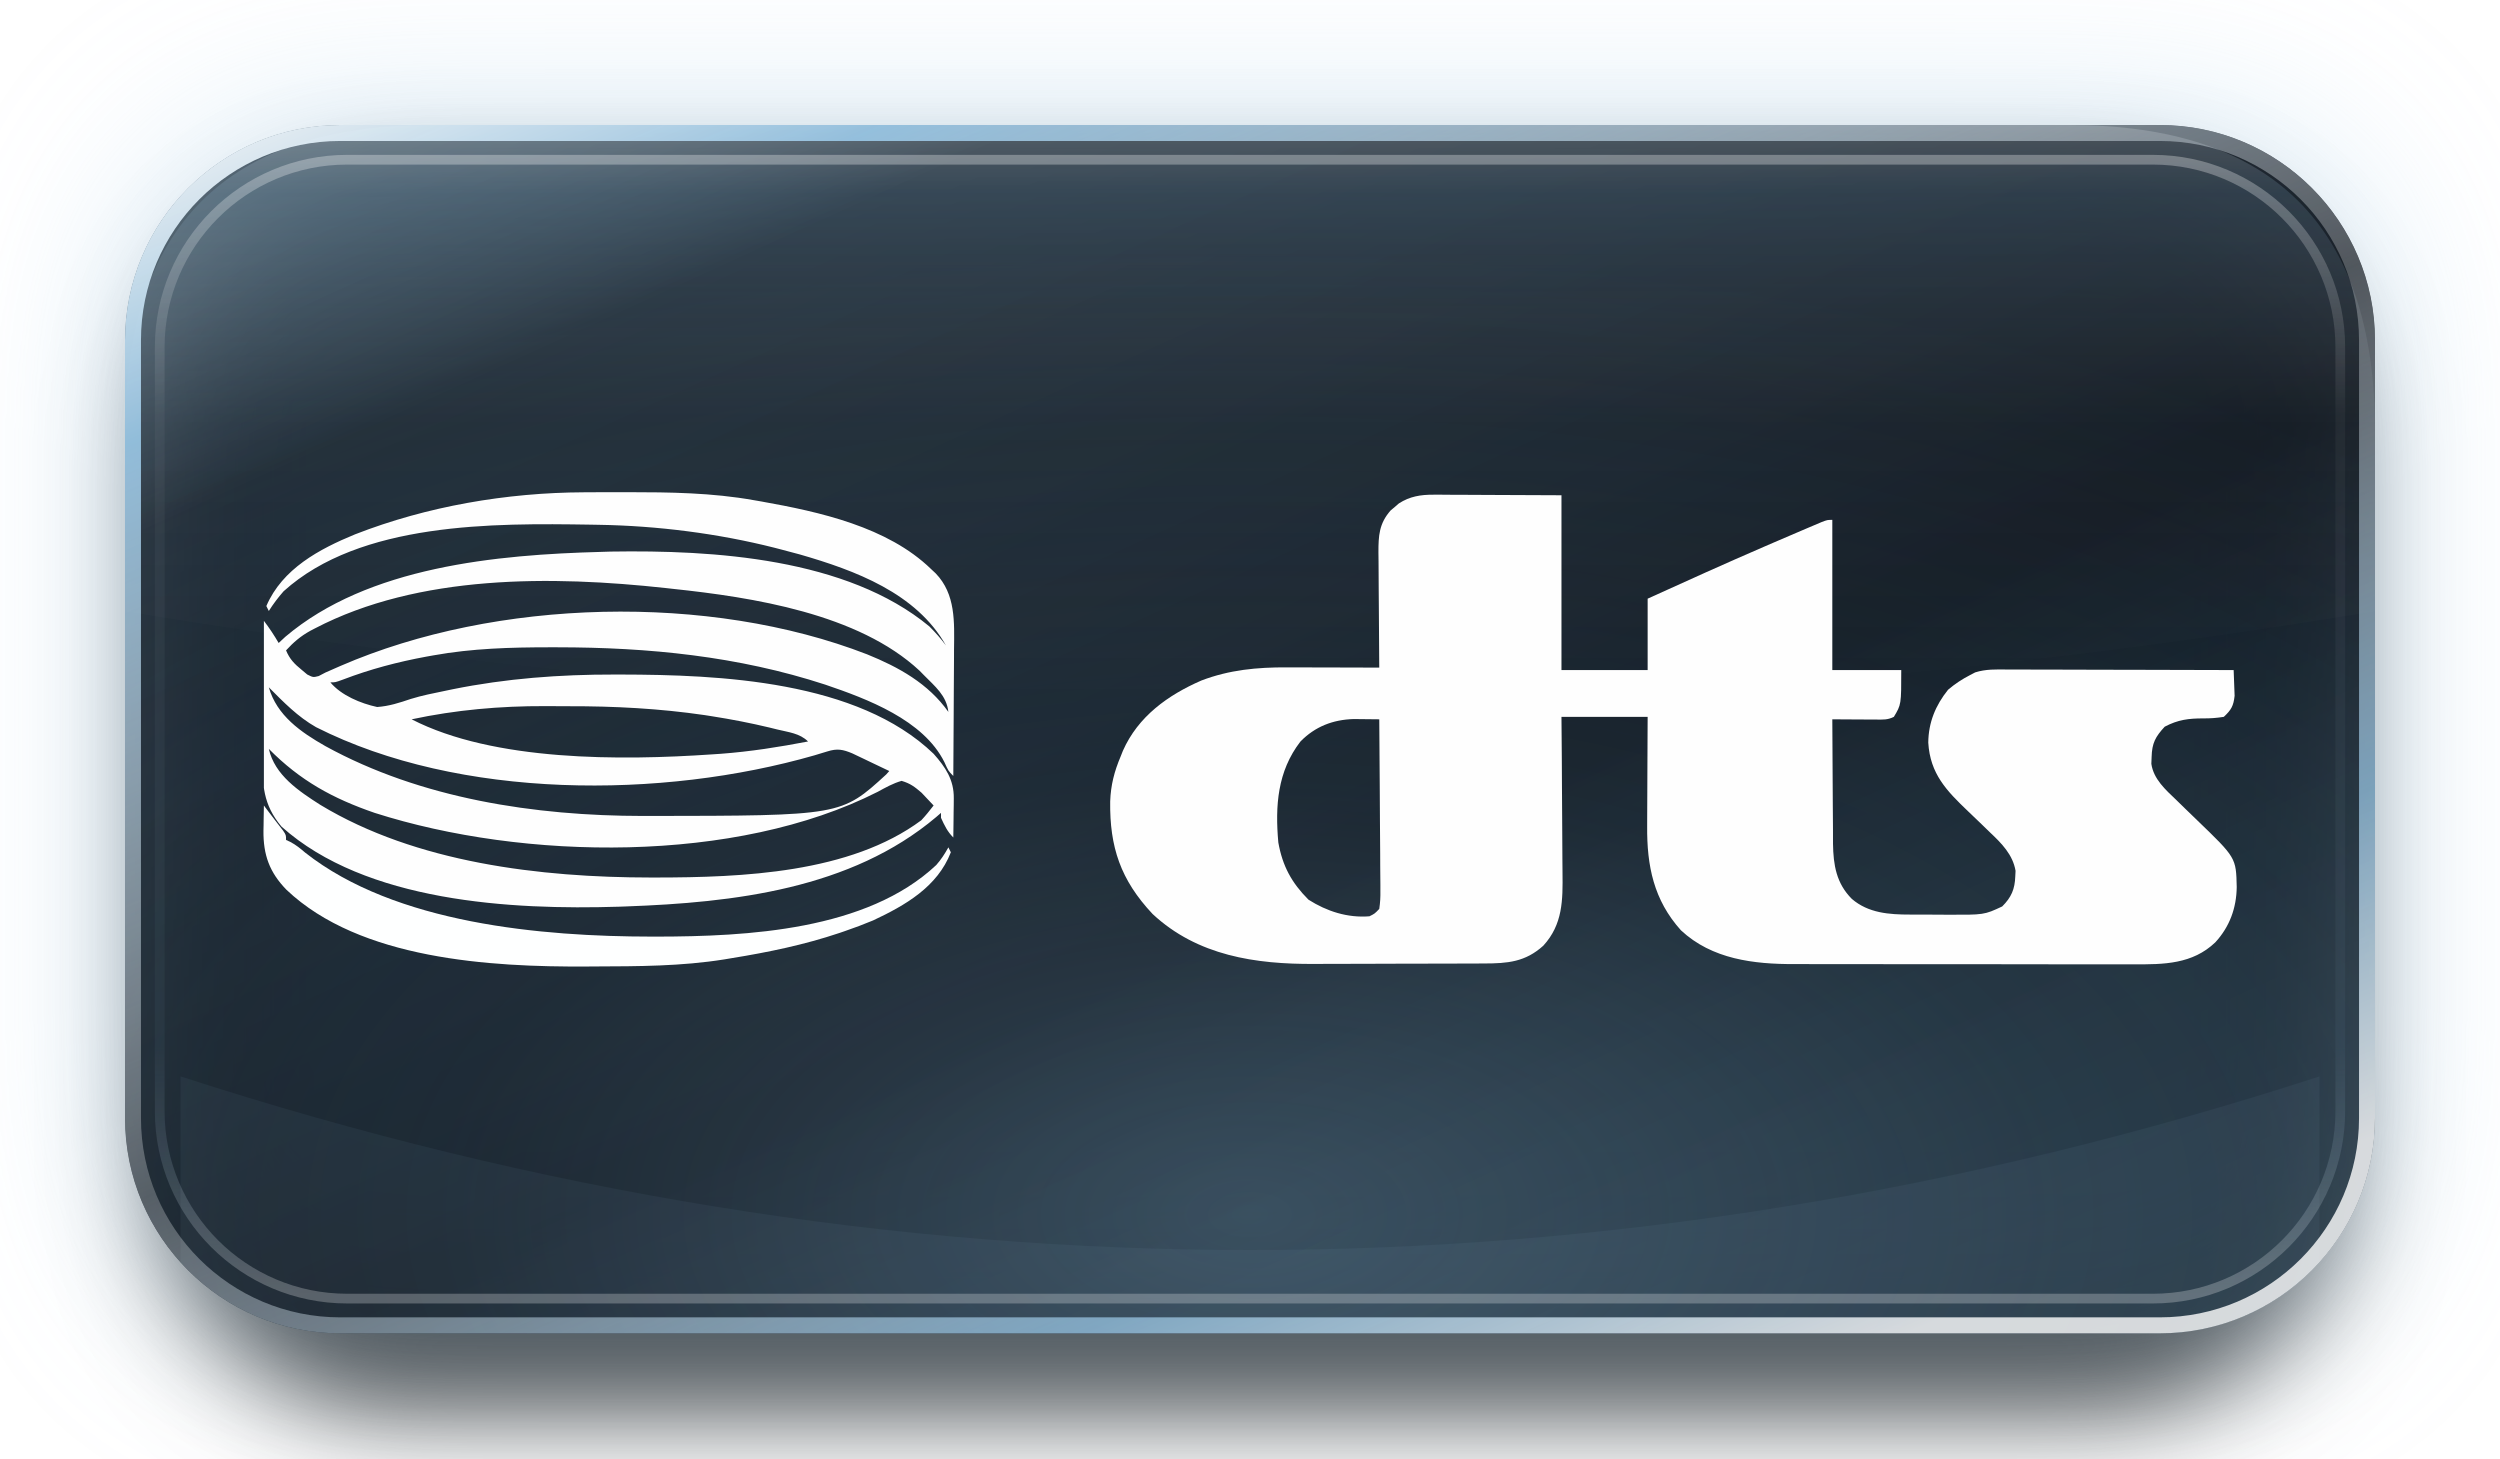
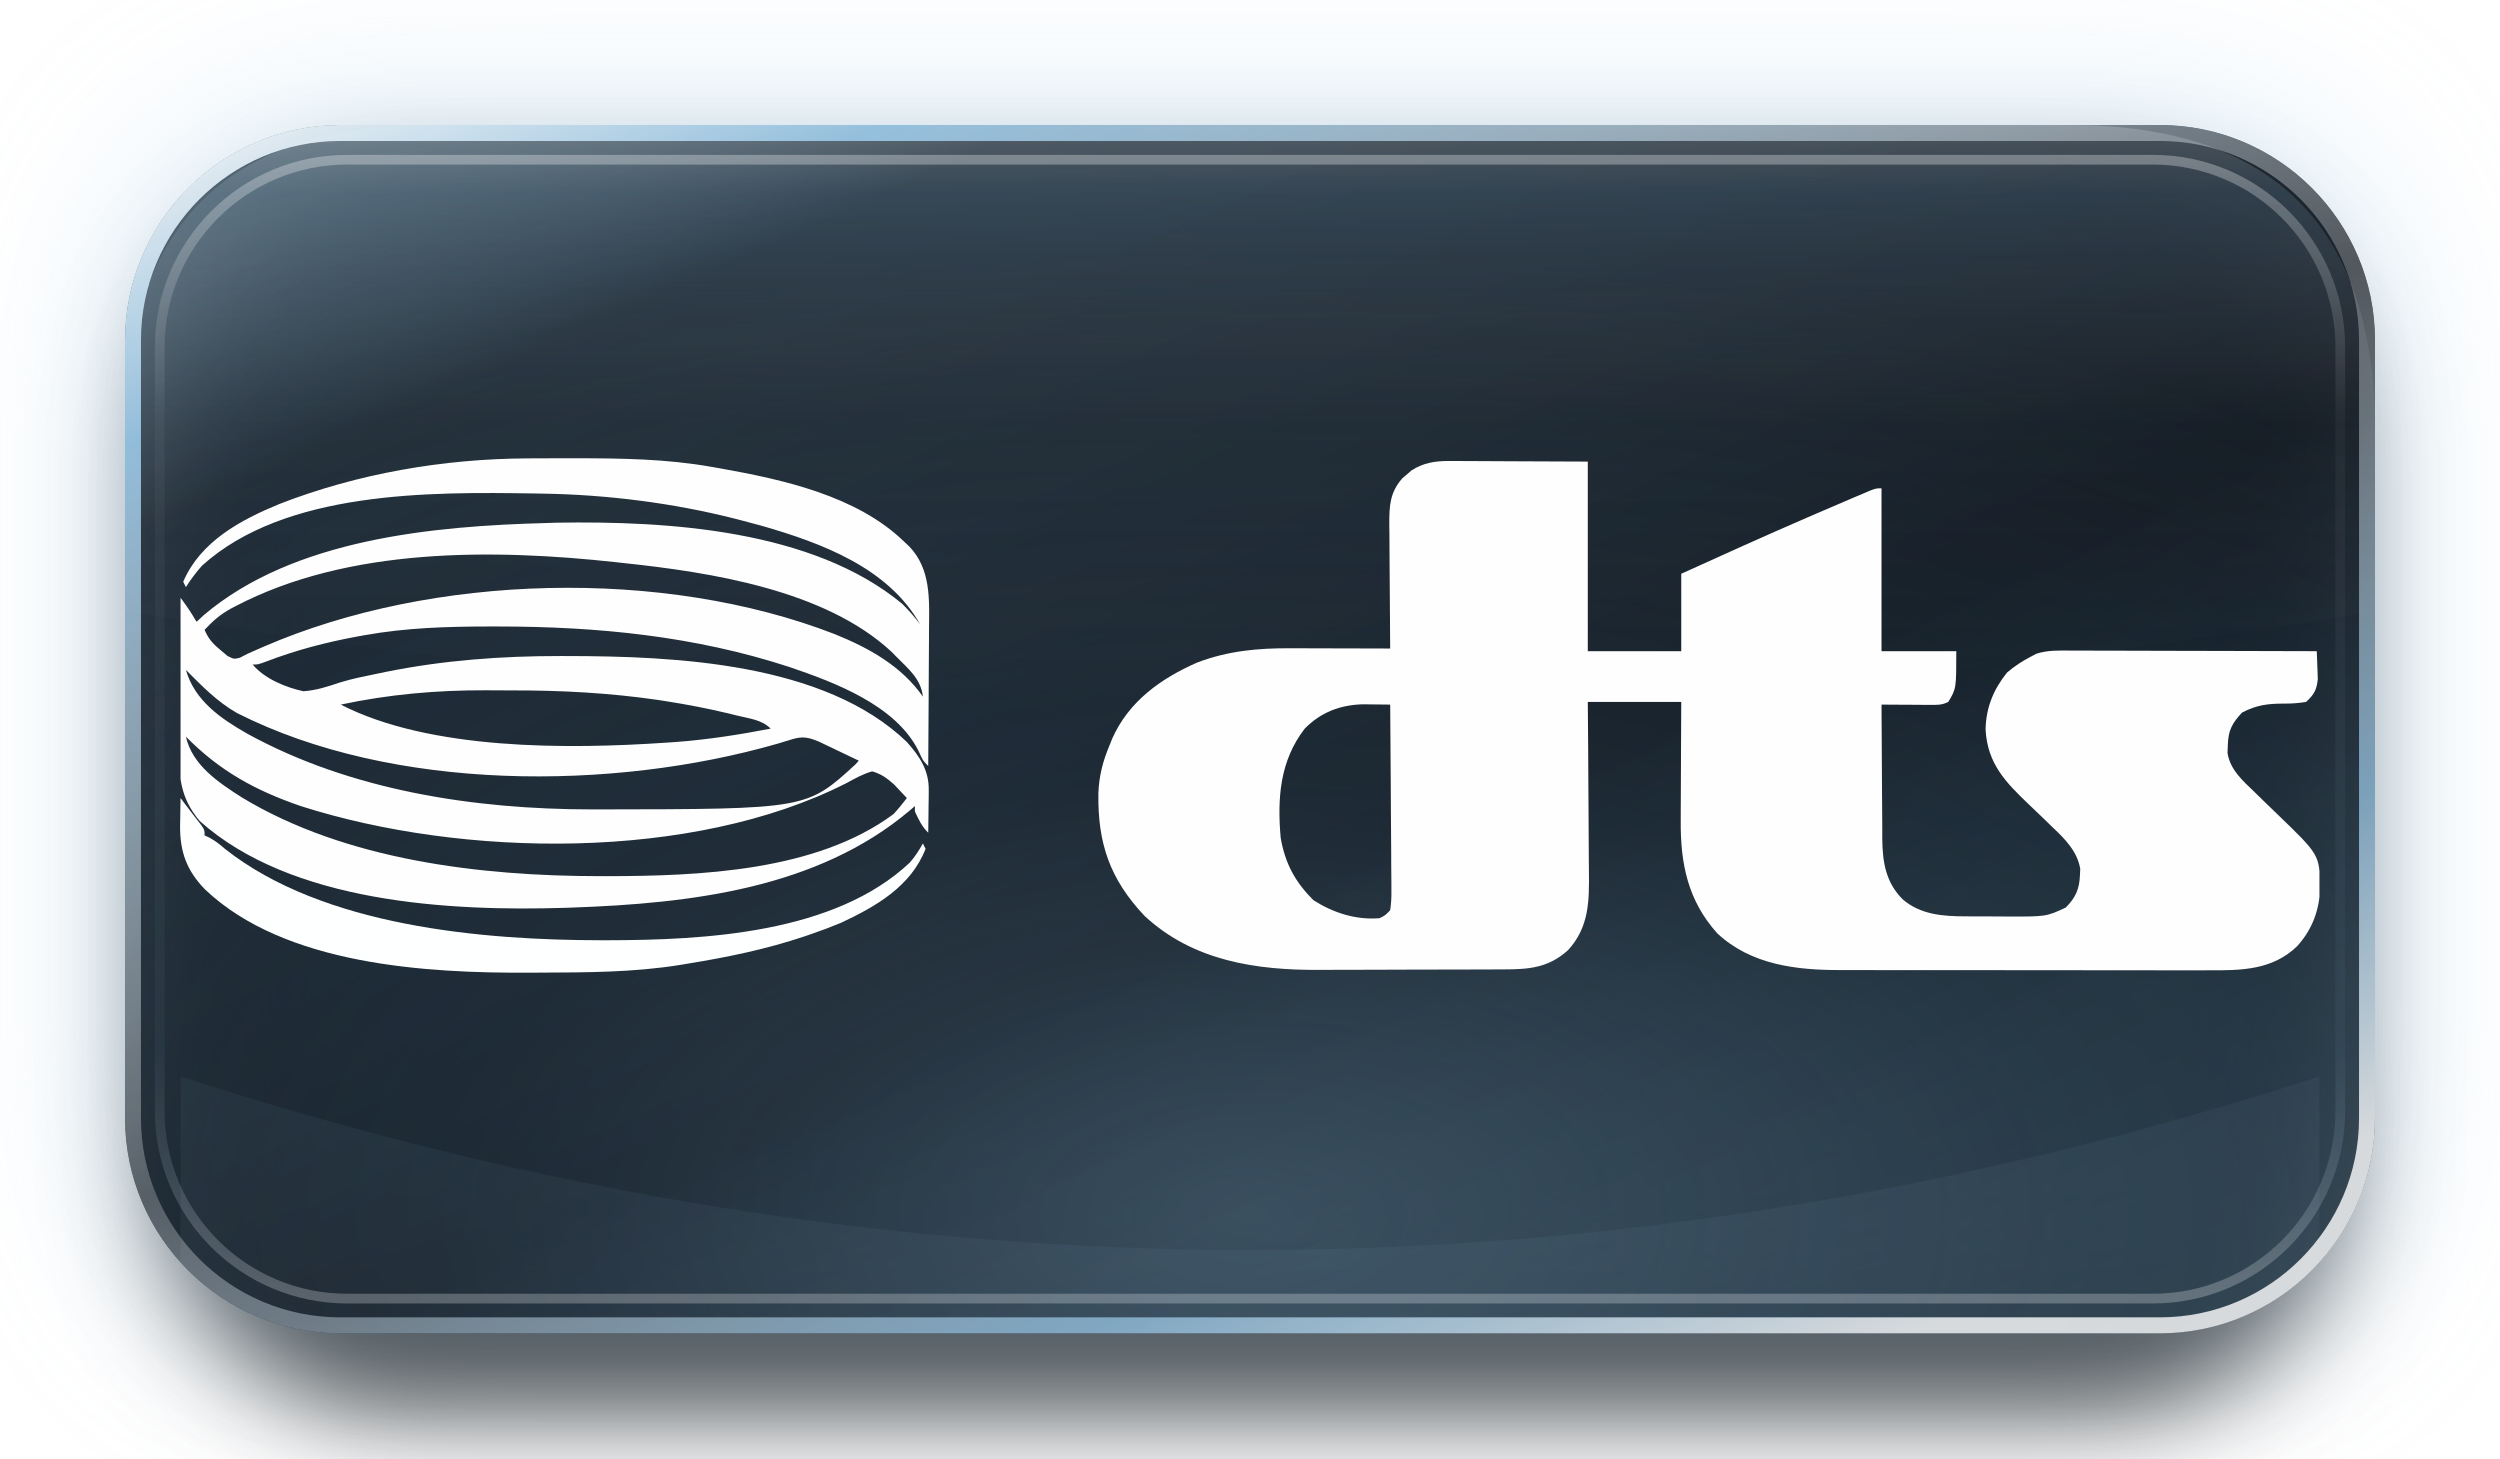
<svg xmlns="http://www.w3.org/2000/svg" width="360" height="210" viewBox="0 0 360 210">
  <defs>
    <linearGradient id="body" x1="0" y1="0" x2="0.85" y2="1">
      <stop offset="0" stop-color="#9bc9e8" stop-opacity=".19" />
      <stop offset=".20" stop-color="#172431" stop-opacity=".54" />
      <stop offset=".62" stop-color="#080e16" stop-opacity=".76" />
      <stop offset="1" stop-color="#1c3445" stop-opacity=".38" />
    </linearGradient>
    <linearGradient id="topGlass" x1="0" y1="0" x2="0" y2="1">
      <stop offset="0" stop-color="#ffffff" stop-opacity=".20" />
      <stop offset=".12" stop-color="#9bc9e8" stop-opacity=".16" />
      <stop offset=".52" stop-color="#ffffff" stop-opacity=".035" />
      <stop offset="1" stop-color="#ffffff" stop-opacity="0" />
    </linearGradient>
    <linearGradient id="bevel" x1="0" y1="0" x2="0.8" y2="1">
      <stop offset="0" stop-color="#ffffff" stop-opacity=".94" />
      <stop offset=".16" stop-color="#9bc9e8" stop-opacity=".90" />
      <stop offset=".55" stop-color="#ffffff" stop-opacity=".24" />
      <stop offset=".82" stop-color="#9bc9e8" stop-opacity=".72" />
      <stop offset="1" stop-color="#ffffff" stop-opacity=".80" />
    </linearGradient>
    <linearGradient id="innerEdge" x1="0" y1="0" x2="0" y2="1">
      <stop offset="0" stop-color="#ffffff" stop-opacity=".30" />
      <stop offset=".22" stop-color="#ffffff" stop-opacity=".04" />
      <stop offset=".78" stop-color="#9bc9e8" stop-opacity=".05" />
      <stop offset="1" stop-color="#ffffff" stop-opacity=".25" />
    </linearGradient>
    <radialGradient id="colorBloom" cx="50%" cy="90%" r="80%">
      <stop offset="0" stop-color="#9bc9e8" stop-opacity=".27" />
      <stop offset=".45" stop-color="#9bc9e8" stop-opacity=".10" />
      <stop offset="1" stop-color="#9bc9e8" stop-opacity="0" />
    </radialGradient>
    <filter id="outerGlow" x="-60%" y="-90%" width="220%" height="280%">
      <feGaussianBlur stdDeviation="13" />
    </filter>
    <filter id="drop" x="-30%" y="-50%" width="160%" height="210%">
      <feGaussianBlur stdDeviation="8" />
    </filter>
    <clipPath id="tileClip">
      <rect x="18" y="18" width="324" height="174" rx="31" />
    </clipPath>
  </defs>
  <rect x="24" y="29" width="312" height="174" rx="34" fill="#000000" opacity=".78" filter="url(#drop)" />
  <rect x="18" y="18" width="324" height="174" rx="31" fill="#9bc9e8" opacity=".42" filter="url(#outerGlow)" />
  <g clip-path="url(#tileClip)">
    <rect x="18" y="18" width="324" height="174" rx="31" fill="#071019" opacity=".72" />
    <rect x="18" y="18" width="324" height="174" rx="31" fill="url(#body)" />
    <rect x="18" y="18" width="324" height="174" rx="31" fill="url(#colorBloom)" />
    <path d="M18 62 Q18 18 62 18 H298 Q342 18 342 62 L342 88 Q180 115 18 88Z" fill="url(#topGlass)" />
-     <svg x="38" y="38" width="284" height="134" viewBox="0 0 801 320" preserveAspectRatio="xMidYMid meet">
-       <path d="M0 0 C1.177 0 2.354 0 3.566 0.001 C4.788 0.011 6.009 0.021 7.268 0.032 C8.402 0.034 9.536 0.036 10.705 0.038 C14.926 0.048 19.148 0.076 23.37 0.102 C32.816 0.143 42.262 0.185 51.995 0.227 C51.995 23.657 51.995 47.087 51.995 71.227 C63.545 71.227 75.095 71.227 86.995 71.227 C86.995 61.657 86.995 52.087 86.995 42.227 C102.675 35.093 118.371 28.005 134.182 21.165 C134.786 20.903 134.786 20.903 137.843 19.58 C141.224 18.121 144.608 16.672 147.995 15.227 C149.135 14.739 150.275 14.25 151.45 13.747 C152.533 13.288 153.617 12.829 154.733 12.356 C155.699 11.945 156.665 11.535 157.66 11.112 C159.995 10.227 159.995 10.227 161.995 10.227 C161.995 30.357 161.995 50.487 161.995 71.227 C171.235 71.227 180.475 71.227 189.995 71.227 C189.995 85.227 189.995 85.227 186.995 90.227 C184.437 91.506 182.627 91.34 179.768 91.325 C179.252 91.323 179.252 91.323 176.643 91.315 C176.103 91.311 176.103 91.311 173.37 91.29 C172.826 91.287 172.826 91.287 170.073 91.276 C167.38 91.264 164.687 91.248 161.995 91.227 C162.01 99.008 162.051 106.788 162.127 114.569 C162.161 118.183 162.186 121.797 162.19 125.411 C162.194 128.906 162.223 132.4 162.268 135.895 C162.287 137.861 162.282 139.828 162.276 141.794 C162.414 150.414 163.624 157.845 169.925 164.163 C176.644 169.938 185.088 170.538 193.651 170.528 C194.044 170.53 194.044 170.53 196.036 170.541 C197.687 170.547 199.337 170.547 200.987 170.543 C203.489 170.54 205.989 170.563 208.491 170.588 C223.676 170.65 223.676 170.65 230.995 167.227 C234.726 163.495 236.133 160.205 236.307 154.977 C236.345 154.25 236.382 153.523 236.42 152.774 C235.32 146.191 230.723 141.567 226.057 137.172 C224.903 136.052 223.75 134.93 222.596 133.809 C220.797 132.078 218.994 130.351 217.185 128.63 C208.401 120.241 201.732 113.408 200.967 100.696 C201.058 92.513 203.877 85.613 208.995 79.227 C211.808 76.825 214.709 74.919 217.995 73.227 C218.661 72.878 219.328 72.529 220.014 72.169 C224.328 70.806 228.428 70.965 232.926 71 C233.921 71 234.917 70.999 235.942 70.999 C239.227 71.001 242.511 71.016 245.795 71.032 C248.075 71.035 250.355 71.038 252.635 71.04 C258.63 71.048 264.626 71.068 270.621 71.09 C276.741 71.11 282.861 71.119 288.981 71.129 C300.986 71.151 312.99 71.185 324.995 71.227 C325.103 73.455 325.18 75.685 325.245 77.915 C325.291 79.156 325.337 80.397 325.385 81.676 C324.929 85.821 324.017 87.402 320.995 90.227 C318.057 90.684 315.613 90.882 312.682 90.852 C306.662 90.852 302.378 91.39 296.995 94.227 C293.192 98.33 291.826 100.941 291.682 106.477 C291.645 107.41 291.607 108.344 291.569 109.305 C292.479 115.55 297.32 119.803 301.713 124 C302.822 125.084 303.93 126.167 305.038 127.25 C306.765 128.928 308.495 130.603 310.231 132.272 C325.981 147.454 325.981 147.454 326.245 159.352 C326.132 167.895 323.361 175.466 317.569 181.782 C308.284 190.69 296.603 190.809 284.454 190.729 C282.81 190.733 281.167 190.738 279.523 190.745 C275.086 190.759 270.651 190.748 266.214 190.731 C261.551 190.717 256.888 190.724 252.225 190.728 C244.393 190.73 236.561 190.717 228.729 190.694 C219.706 190.667 210.683 190.665 201.66 190.677 C192.944 190.688 184.229 190.682 175.513 190.667 C171.821 190.662 168.129 190.662 164.437 190.667 C160.077 190.671 155.718 190.661 151.359 190.64 C149.77 190.634 148.181 190.633 146.592 190.639 C130.113 190.684 113.114 188.687 100.514 176.915 C89.444 164.621 86.664 150.739 86.799 134.661 C86.802 133.386 86.805 132.111 86.808 130.798 C86.817 127.439 86.835 124.081 86.857 120.722 C86.878 117.283 86.887 113.844 86.897 110.405 C86.917 103.679 86.956 96.953 86.995 90.227 C75.445 90.227 63.895 90.227 51.995 90.227 C52.041 95.814 52.087 101.401 52.135 107.157 C52.156 110.711 52.175 114.266 52.19 117.821 C52.214 123.454 52.242 129.087 52.296 134.72 C52.34 139.265 52.364 143.81 52.374 148.356 C52.381 150.084 52.396 151.812 52.418 153.539 C52.552 164.678 52.543 174.524 44.62 183.165 C37.328 189.786 30.058 190.376 20.669 190.388 C20.203 190.391 20.203 190.391 17.843 190.403 C14.761 190.418 11.679 190.425 8.596 190.43 C6.442 190.436 4.288 190.442 2.134 190.447 C-2.387 190.458 -6.908 190.464 -11.429 190.467 C-17.186 190.473 -22.943 190.497 -28.7 190.525 C-33.154 190.544 -37.609 190.549 -42.063 190.551 C-44.183 190.554 -46.303 190.562 -48.423 190.575 C-72.174 190.712 -95.869 187.275 -114.068 170.29 C-127.093 156.424 -131.525 143.09 -131.291 124.594 C-131.059 117.953 -129.613 112.365 -127.005 106.227 C-126.717 105.497 -126.428 104.768 -126.13 104.016 C-119.951 90.058 -107.888 81.425 -94.279 75.477 C-82.868 71.12 -71.603 70.069 -59.505 70.129 C-58.429 70.131 -57.353 70.132 -56.244 70.134 C-52.831 70.139 -49.418 70.152 -46.005 70.165 C-43.681 70.17 -41.357 70.174 -39.033 70.178 C-33.357 70.189 -27.681 70.206 -22.005 70.227 C-22.009 69.883 -22.009 69.883 -22.026 68.141 C-22.092 60.971 -22.137 53.801 -22.17 46.631 C-22.184 43.956 -22.206 41.281 -22.232 38.605 C-22.268 34.758 -22.285 30.911 -22.298 27.063 C-22.314 25.869 -22.329 24.675 -22.345 23.445 C-22.347 16.637 -22.079 11.71 -17.392 6.399 C-17.112 6.164 -17.112 6.164 -15.693 4.977 C-15.14 4.498 -14.587 4.018 -14.017 3.524 C-9.602 0.678 -5.172 -0.023 0 0 Z M-54.005 100.227 C-63.377 112.34 -64.325 126.458 -63.005 141.227 C-61.302 150.832 -57.581 157.652 -50.755 164.477 C-43.326 169.205 -34.893 171.944 -26.005 171.227 C-23.867 170.177 -23.867 170.177 -22.005 168.227 C-21.623 165.616 -21.498 163.427 -21.551 160.818 C-21.551 160.067 -21.55 159.315 -21.549 158.541 C-21.552 156.057 -21.583 153.574 -21.615 151.09 C-21.622 149.368 -21.628 147.646 -21.632 145.924 C-21.647 141.391 -21.686 136.859 -21.731 132.327 C-21.772 127.702 -21.79 123.077 -21.81 118.452 C-21.853 109.377 -21.921 100.302 -22.005 91.227 C-24.227 91.196 -26.448 91.175 -28.669 91.157 C-29.906 91.144 -31.143 91.131 -32.418 91.117 C-40.859 91.376 -48.053 94.159 -54.005 100.227 Z " fill="#FEFEFE" transform="translate(475.0054,64.77295)" />
-       <path d="M0 0 C1.111 -0.007 2.221 -0.014 3.365 -0.021 C6.931 -0.039 10.497 -0.045 14.062 -0.047 C15.278 -0.048 16.494 -0.048 17.746 -0.049 C35.023 -0.034 52.006 0.163 69.062 3.203 C70.082 3.38 71.102 3.557 72.153 3.739 C95.663 7.937 123.366 14.004 141.062 31.203 C141.363 31.484 141.363 31.484 142.883 32.906 C151.087 41.388 150.479 52.778 150.355 63.836 C150.35 65.324 150.346 66.812 150.343 68.3 C150.331 72.183 150.302 76.065 150.268 79.948 C150.238 83.924 150.224 87.899 150.209 91.875 C150.177 99.651 150.126 107.427 150.062 115.203 C148.062 113.203 148.062 113.203 146.438 109.578 C137.915 92.44 115.045 83.892 98.012 78.102 C62.61 66.539 26.251 62.975 -10.812 62.953 C-11.851 62.952 -12.89 62.952 -13.96 62.951 C-29.803 62.967 -45.303 63.393 -60.938 66.203 C-61.434 66.292 -61.434 66.292 -63.946 66.739 C-75.608 68.895 -86.753 71.831 -97.832 76.066 C-100.938 77.203 -100.938 77.203 -102.938 77.203 C-98.494 82.506 -90.601 85.759 -83.938 87.203 C-79.099 86.867 -74.841 85.471 -70.286 83.932 C-65.725 82.516 -61.048 81.603 -56.375 80.641 C-55.359 80.429 -54.344 80.218 -53.297 80 C-31.561 75.599 -9.766 73.987 12.375 74.016 C13.255 74.016 14.135 74.017 15.041 74.017 C55.081 74.092 111.161 76.437 142.062 106.203 C146.899 111.645 150.35 116.791 150.258 124.285 C150.251 125.217 150.245 126.148 150.238 127.107 C150.222 128.067 150.205 129.027 150.188 130.016 C150.178 130.995 150.169 131.974 150.16 132.982 C150.137 135.39 150.104 137.796 150.062 140.203 C147.635 137.776 146.487 135.311 145.062 132.203 C145.062 131.543 145.062 130.883 145.062 130.203 C144.419 130.76 143.776 131.317 143.113 131.891 C108.475 161.143 60.874 166.63 17.062 168.203 C16.123 168.238 15.183 168.272 14.215 168.308 C-29.422 169.667 -88.57 166.446 -122.789 135.77 C-130.297 126.8 -130.619 118.818 -130.426 107.574 C-130.416 105.973 -130.409 104.371 -130.404 102.77 C-130.385 98.583 -130.336 94.396 -130.281 90.209 C-130.229 85.925 -130.207 81.641 -130.182 77.357 C-130.128 68.972 -130.043 60.588 -129.938 52.203 C-127.724 55.105 -125.777 58.049 -123.938 61.203 C-123.051 60.378 -122.164 59.553 -121.25 58.703 C-87.57 30.122 -35.227 25.331 7.062 24.203 C8.355 24.162 9.648 24.121 10.98 24.078 C52.586 23.41 106.744 26.682 140.312 54.453 C142.78 56.921 144.996 59.393 147.062 62.203 C135.062 40.911 110.113 31.702 87.696 25.234 C85.157 24.534 82.613 23.861 80.062 23.203 C79.637 23.092 79.637 23.092 77.482 22.532 C54.452 16.701 29.833 13.593 6.062 13.203 C4.958 13.183 3.853 13.162 2.715 13.141 C-36.559 12.521 -90.807 12.053 -121.938 40.203 C-124.166 42.744 -126.136 45.345 -127.938 48.203 C-128.268 47.543 -128.597 46.883 -128.938 46.203 C-122.467 31.067 -107.405 23.031 -92.891 17.066 C-63.652 5.66 -31.344 0.133 0 0 Z M-109.188 55.266 C-109.796 55.582 -110.404 55.898 -111.031 56.224 C-115.035 58.421 -117.877 60.884 -120.938 64.203 C-119.471 67.731 -117.581 69.684 -114.625 72.078 C-113.866 72.715 -113.106 73.352 -112.324 74.008 C-109.938 75.203 -109.938 75.203 -107.68 74.633 C-106.775 74.161 -105.87 73.689 -104.938 73.203 C-103.628 72.616 -102.313 72.039 -100.996 71.469 C-100.259 71.145 -99.521 70.821 -98.761 70.488 C-35.592 43.107 50.916 40.915 115.047 65.812 C127.818 70.976 139.946 77.668 148.062 89.203 C147.323 82.515 142.588 78.803 138.062 74.203 C137.515 73.642 136.967 73.082 136.402 72.504 C111.494 49.252 68.413 42.629 36.062 39.203 C35.15 39.1 34.237 38.997 33.296 38.891 C-12.917 33.847 -67.003 33.276 -109.188 55.266 Z M148.062 64.203 C149.062 66.203 149.062 66.203 149.062 66.203 Z M-128.938 77.203 C-127.938 79.203 -127.938 79.203 -127.938 79.203 Z M-127.938 79.203 C-124.68 90.687 -114.917 97.432 -104.97 103.085 C-66.175 124.422 -19.867 131.421 23.938 131.453 C24.763 131.454 25.589 131.454 26.439 131.455 C104.517 131.355 104.517 131.355 122.813 114.6 C123.225 114.139 123.638 113.678 124.062 113.203 C121.315 111.886 118.564 110.574 115.812 109.266 C115.035 108.892 114.258 108.519 113.457 108.135 C112.703 107.777 111.949 107.419 111.172 107.051 C110.826 106.886 110.826 106.886 109.077 106.051 C105.239 104.436 102.927 103.972 98.914 105.242 C98.089 105.491 97.264 105.739 96.415 105.995 C95.515 106.27 94.615 106.545 93.688 106.828 C31.866 124.617 -50.467 124.898 -108.75 95.391 C-116.155 91.202 -121.985 85.196 -127.938 79.203 Z M-69.938 92.203 C-36.527 109.375 15.273 108.951 51.938 106.453 C53.175 106.369 54.412 106.286 55.686 106.2 C67.617 105.307 79.321 103.463 91.062 101.203 C87.712 97.852 83.077 97.443 78.562 96.328 C77.495 96.064 76.427 95.8 75.326 95.528 C67.597 93.68 59.852 92.178 52 90.953 C51.524 90.878 51.524 90.878 49.113 90.497 C30.785 87.81 12.419 86.85 -6.089 86.887 C-9.304 86.891 -12.519 86.867 -15.734 86.842 C-34.029 86.786 -52.03 88.375 -69.938 92.203 Z M148.062 89.203 C149.062 91.203 149.062 91.203 149.062 91.203 Z M-128.938 102.203 C-127.938 104.203 -127.938 104.203 -127.938 104.203 Z M-127.938 104.203 C-125.53 114.903 -115.736 121.37 -106.993 126.959 C-68.108 150.485 -17.59 156.42 27 156.453 C27.823 156.454 28.646 156.454 29.493 156.455 C64.115 156.411 108.092 154.73 137.062 133.203 C138.865 131.278 140.448 129.295 142.062 127.203 C141.031 126.089 139.987 124.988 138.938 123.891 C138.357 123.276 137.777 122.661 137.18 122.027 C134.411 119.641 132.616 118.251 129.062 117.203 C125.581 118.19 122.542 119.915 119.375 121.641 C61.693 150.95 -24.392 149.569 -84.938 130.203 C-101.969 124.345 -115.193 117.112 -127.938 104.203 Z " fill="#FEFEFE" transform="translate(129.9375,63.79688)" />
-       <path d="M0 0 C0.429 0.575 0.859 1.15 1.301 1.742 C2.392 3.193 3.493 4.636 4.605 6.07 C5.128 6.748 5.65 7.426 6.188 8.125 C6.717 8.808 7.247 9.491 7.793 10.195 C9 12 9 12 9 14 C9.583 14.266 10.165 14.531 10.766 14.805 C13.066 16.035 14.775 17.427 16.75 19.125 C53.442 48.057 112.887 53.211 157.5 53.25 C158.202 53.251 158.904 53.251 159.628 53.252 C196.204 53.197 244.835 50.77 273.082 24.176 C275.071 21.92 276.543 19.625 278 17 C278.33 17.66 278.66 18.32 279 19 C273.57 33.069 260.44 40.572 247.402 46.688 C243.637 48.261 239.859 49.679 236 51 C235.278 51.248 234.556 51.497 233.812 51.753 C219.499 56.573 204.892 59.591 190 62 C189.008 62.167 188.016 62.333 186.995 62.505 C169.562 65.298 152.05 65.312 134.438 65.375 C133.285 65.383 132.132 65.391 130.944 65.399 C92.123 65.604 39.057 62.601 9.164 34.227 C2.255 27.118 -0.261 20.074 -0.176 10.254 C-0.159 9.51 -0.142 8.766 -0.125 8 C-0.116 7.225 -0.107 6.451 -0.098 5.652 C-0.074 3.768 -0.039 1.884 0 0 Z " fill="#FEFFFF" transform="translate(0,191)" />
+     <svg x="26" y="25" width="308" height="156" viewBox="0 0 801 320" preserveAspectRatio="xMidYMid meet">
+       <g transform="translate(0,0)">
+         <path d="M0 0 C1.177 0 2.354 0 3.566 0.001 C4.788 0.011 6.009 0.021 7.268 0.032 C8.402 0.034 9.536 0.036 10.705 0.038 C14.926 0.048 19.148 0.076 23.37 0.102 C32.816 0.143 42.262 0.185 51.995 0.227 C51.995 23.657 51.995 47.087 51.995 71.227 C63.545 71.227 75.095 71.227 86.995 71.227 C86.995 61.657 86.995 52.087 86.995 42.227 C102.675 35.093 118.371 28.005 134.182 21.165 C134.786 20.903 134.786 20.903 137.843 19.58 C141.224 18.121 144.608 16.672 147.995 15.227 C149.135 14.739 150.275 14.25 151.45 13.747 C152.533 13.288 153.617 12.829 154.733 12.356 C155.699 11.945 156.665 11.535 157.66 11.112 C159.995 10.227 159.995 10.227 161.995 10.227 C161.995 30.357 161.995 50.487 161.995 71.227 C171.235 71.227 180.475 71.227 189.995 71.227 C189.995 85.227 189.995 85.227 186.995 90.227 C184.437 91.506 182.627 91.34 179.768 91.325 C179.252 91.323 179.252 91.323 176.643 91.315 C176.103 91.311 176.103 91.311 173.37 91.29 C172.826 91.287 172.826 91.287 170.073 91.276 C167.38 91.264 164.687 91.248 161.995 91.227 C162.01 99.008 162.051 106.788 162.127 114.569 C162.161 118.183 162.186 121.797 162.19 125.411 C162.194 128.906 162.223 132.4 162.268 135.895 C162.287 137.861 162.282 139.828 162.276 141.794 C162.414 150.414 163.624 157.845 169.925 164.163 C176.644 169.938 185.088 170.538 193.651 170.528 C194.044 170.53 194.044 170.53 196.036 170.541 C197.687 170.547 199.337 170.547 200.987 170.543 C203.489 170.54 205.989 170.563 208.491 170.588 C223.676 170.65 223.676 170.65 230.995 167.227 C234.726 163.495 236.133 160.205 236.307 154.977 C236.345 154.25 236.382 153.523 236.42 152.774 C235.32 146.191 230.723 141.567 226.057 137.172 C224.903 136.052 223.75 134.93 222.596 133.809 C220.797 132.078 218.994 130.351 217.185 128.63 C208.401 120.241 201.732 113.408 200.967 100.696 C201.058 92.513 203.877 85.613 208.995 79.227 C211.808 76.825 214.709 74.919 217.995 73.227 C218.661 72.878 219.328 72.529 220.014 72.169 C224.328 70.806 228.428 70.965 232.926 71 C233.921 71 234.917 70.999 235.942 70.999 C239.227 71.001 242.511 71.016 245.795 71.032 C248.075 71.035 250.355 71.038 252.635 71.04 C258.63 71.048 264.626 71.068 270.621 71.09 C276.741 71.11 282.861 71.119 288.981 71.129 C300.986 71.151 312.99 71.185 324.995 71.227 C325.103 73.455 325.18 75.685 325.245 77.915 C325.291 79.156 325.337 80.397 325.385 81.676 C324.929 85.821 324.017 87.402 320.995 90.227 C318.057 90.684 315.613 90.882 312.682 90.852 C306.662 90.852 302.378 91.39 296.995 94.227 C293.192 98.33 291.826 100.941 291.682 106.477 C291.645 107.41 291.607 108.344 291.569 109.305 C292.479 115.55 297.32 119.803 301.713 124 C302.822 125.084 303.93 126.167 305.038 127.25 C306.765 128.928 308.495 130.603 310.231 132.272 C325.981 147.454 325.981 147.454 326.245 159.352 C326.132 167.895 323.361 175.466 317.569 181.782 C308.284 190.69 296.603 190.809 284.454 190.729 C282.81 190.733 281.167 190.738 279.523 190.745 C275.086 190.759 270.651 190.748 266.214 190.731 C261.551 190.717 256.888 190.724 252.225 190.728 C244.393 190.73 236.561 190.717 228.729 190.694 C219.706 190.667 210.683 190.665 201.66 190.677 C192.944 190.688 184.229 190.682 175.513 190.667 C171.821 190.662 168.129 190.662 164.437 190.667 C160.077 190.671 155.718 190.661 151.359 190.64 C149.77 190.634 148.181 190.633 146.592 190.639 C130.113 190.684 113.114 188.687 100.514 176.915 C89.444 164.621 86.664 150.739 86.799 134.661 C86.802 133.386 86.805 132.111 86.808 130.798 C86.817 127.439 86.835 124.081 86.857 120.722 C86.878 117.283 86.887 113.844 86.897 110.405 C86.917 103.679 86.956 96.953 86.995 90.227 C75.445 90.227 63.895 90.227 51.995 90.227 C52.041 95.814 52.087 101.401 52.135 107.157 C52.156 110.711 52.175 114.266 52.19 117.821 C52.214 123.454 52.242 129.087 52.296 134.72 C52.34 139.265 52.364 143.81 52.374 148.356 C52.381 150.084 52.396 151.812 52.418 153.539 C52.552 164.678 52.543 174.524 44.62 183.165 C37.328 189.786 30.058 190.376 20.669 190.388 C20.203 190.391 20.203 190.391 17.843 190.403 C14.761 190.418 11.679 190.425 8.596 190.43 C6.442 190.436 4.288 190.442 2.134 190.447 C-2.387 190.458 -6.908 190.464 -11.429 190.467 C-17.186 190.473 -22.943 190.497 -28.7 190.525 C-33.154 190.544 -37.609 190.549 -42.063 190.551 C-44.183 190.554 -46.303 190.562 -48.423 190.575 C-72.174 190.712 -95.869 187.275 -114.068 170.29 C-127.093 156.424 -131.525 143.09 -131.291 124.594 C-131.059 117.953 -129.613 112.365 -127.005 106.227 C-126.717 105.497 -126.428 104.768 -126.13 104.016 C-119.951 90.058 -107.888 81.425 -94.279 75.477 C-82.868 71.12 -71.603 70.069 -59.505 70.129 C-58.429 70.131 -57.353 70.132 -56.244 70.134 C-52.831 70.139 -49.418 70.152 -46.005 70.165 C-43.681 70.17 -41.357 70.174 -39.033 70.178 C-33.357 70.189 -27.681 70.206 -22.005 70.227 C-22.009 69.883 -22.009 69.883 -22.026 68.141 C-22.092 60.971 -22.137 53.801 -22.17 46.631 C-22.184 43.956 -22.206 41.281 -22.232 38.605 C-22.268 34.758 -22.285 30.911 -22.298 27.063 C-22.314 25.869 -22.329 24.675 -22.345 23.445 C-22.347 16.637 -22.079 11.71 -17.392 6.399 C-17.112 6.164 -17.112 6.164 -15.693 4.977 C-15.14 4.498 -14.587 4.018 -14.017 3.524 C-9.602 0.678 -5.172 -0.023 0 0 Z M-54.005 100.227 C-63.377 112.34 -64.325 126.458 -63.005 141.227 C-61.302 150.832 -57.581 157.652 -50.755 164.477 C-43.326 169.205 -34.893 171.944 -26.005 171.227 C-23.867 170.177 -23.867 170.177 -22.005 168.227 C-21.623 165.616 -21.498 163.427 -21.551 160.818 C-21.551 160.067 -21.55 159.315 -21.549 158.541 C-21.552 156.057 -21.583 153.574 -21.615 151.09 C-21.622 149.368 -21.628 147.646 -21.632 145.924 C-21.647 141.391 -21.686 136.859 -21.731 132.327 C-21.772 127.702 -21.79 123.077 -21.81 118.452 C-21.853 109.377 -21.921 100.302 -22.005 91.227 C-24.227 91.196 -26.448 91.175 -28.669 91.157 C-29.906 91.144 -31.143 91.131 -32.418 91.117 C-40.859 91.376 -48.053 94.159 -54.005 100.227 Z " fill="#FEFEFE" transform="translate(475.0054,64.77295)" />
+         <path d="M0 0 C1.111 -0.007 2.221 -0.014 3.365 -0.021 C6.931 -0.039 10.497 -0.045 14.062 -0.047 C15.278 -0.048 16.494 -0.048 17.746 -0.049 C35.023 -0.034 52.006 0.163 69.062 3.203 C70.082 3.38 71.102 3.557 72.153 3.739 C95.663 7.937 123.366 14.004 141.062 31.203 C141.363 31.484 141.363 31.484 142.883 32.906 C151.087 41.388 150.479 52.778 150.355 63.836 C150.35 65.324 150.346 66.812 150.343 68.3 C150.331 72.183 150.302 76.065 150.268 79.948 C150.238 83.924 150.224 87.899 150.209 91.875 C150.177 99.651 150.126 107.427 150.062 115.203 C148.062 113.203 148.062 113.203 146.438 109.578 C137.915 92.44 115.045 83.892 98.012 78.102 C62.61 66.539 26.251 62.975 -10.812 62.953 C-11.851 62.952 -12.89 62.952 -13.96 62.951 C-29.803 62.967 -45.303 63.393 -60.938 66.203 C-61.434 66.292 -61.434 66.292 -63.946 66.739 C-75.608 68.895 -86.753 71.831 -97.832 76.066 C-100.938 77.203 -100.938 77.203 -102.938 77.203 C-98.494 82.506 -90.601 85.759 -83.938 87.203 C-79.099 86.867 -74.841 85.471 -70.286 83.932 C-65.725 82.516 -61.048 81.603 -56.375 80.641 C-55.359 80.429 -54.344 80.218 -53.297 80 C-31.561 75.599 -9.766 73.987 12.375 74.016 C13.255 74.016 14.135 74.017 15.041 74.017 C55.081 74.092 111.161 76.437 142.062 106.203 C146.899 111.645 150.35 116.791 150.258 124.285 C150.251 125.217 150.245 126.148 150.238 127.107 C150.222 128.067 150.205 129.027 150.188 130.016 C150.178 130.995 150.169 131.974 150.16 132.982 C150.137 135.39 150.104 137.796 150.062 140.203 C147.635 137.776 146.487 135.311 145.062 132.203 C145.062 131.543 145.062 130.883 145.062 130.203 C144.419 130.76 143.776 131.317 143.113 131.891 C108.475 161.143 60.874 166.63 17.062 168.203 C16.123 168.238 15.183 168.272 14.215 168.308 C-29.422 169.667 -88.57 166.446 -122.789 135.77 C-130.297 126.8 -130.619 118.818 -130.426 107.574 C-130.416 105.973 -130.409 104.371 -130.404 102.77 C-130.385 98.583 -130.336 94.396 -130.281 90.209 C-130.229 85.925 -130.207 81.641 -130.182 77.357 C-130.128 68.972 -130.043 60.588 -129.938 52.203 C-127.724 55.105 -125.777 58.049 -123.938 61.203 C-123.051 60.378 -122.164 59.553 -121.25 58.703 C-87.57 30.122 -35.227 25.331 7.062 24.203 C8.355 24.162 9.648 24.121 10.98 24.078 C52.586 23.41 106.744 26.682 140.312 54.453 C142.78 56.921 144.996 59.393 147.062 62.203 C135.062 40.911 110.113 31.702 87.696 25.234 C85.157 24.534 82.613 23.861 80.062 23.203 C79.637 23.092 79.637 23.092 77.482 22.532 C54.452 16.701 29.833 13.593 6.062 13.203 C4.958 13.183 3.853 13.162 2.715 13.141 C-36.559 12.521 -90.807 12.053 -121.938 40.203 C-124.166 42.744 -126.136 45.345 -127.938 48.203 C-128.268 47.543 -128.597 46.883 -128.938 46.203 C-122.467 31.067 -107.405 23.031 -92.891 17.066 C-63.652 5.66 -31.344 0.133 0 0 Z M-109.188 55.266 C-109.796 55.582 -110.404 55.898 -111.031 56.224 C-115.035 58.421 -117.877 60.884 -120.938 64.203 C-119.471 67.731 -117.581 69.684 -114.625 72.078 C-113.866 72.715 -113.106 73.352 -112.324 74.008 C-109.938 75.203 -109.938 75.203 -107.68 74.633 C-106.775 74.161 -105.87 73.689 -104.938 73.203 C-103.628 72.616 -102.313 72.039 -100.996 71.469 C-100.259 71.145 -99.521 70.821 -98.761 70.488 C-35.592 43.107 50.916 40.915 115.047 65.812 C127.818 70.976 139.946 77.668 148.062 89.203 C147.323 82.515 142.588 78.803 138.062 74.203 C137.515 73.642 136.967 73.082 136.402 72.504 C111.494 49.252 68.413 42.629 36.062 39.203 C35.15 39.1 34.237 38.997 33.296 38.891 C-12.917 33.847 -67.003 33.276 -109.188 55.266 Z M148.062 64.203 C149.062 66.203 149.062 66.203 149.062 66.203 Z M-128.938 77.203 C-127.938 79.203 -127.938 79.203 -127.938 79.203 Z M-127.938 79.203 C-124.68 90.687 -114.917 97.432 -104.97 103.085 C-66.175 124.422 -19.867 131.421 23.938 131.453 C24.763 131.454 25.589 131.454 26.439 131.455 C104.517 131.355 104.517 131.355 122.813 114.6 C123.225 114.139 123.638 113.678 124.062 113.203 C121.315 111.886 118.564 110.574 115.812 109.266 C115.035 108.892 114.258 108.519 113.457 108.135 C112.703 107.777 111.949 107.419 111.172 107.051 C110.826 106.886 110.826 106.886 109.077 106.051 C105.239 104.436 102.927 103.972 98.914 105.242 C98.089 105.491 97.264 105.739 96.415 105.995 C95.515 106.27 94.615 106.545 93.688 106.828 C31.866 124.617 -50.467 124.898 -108.75 95.391 C-116.155 91.202 -121.985 85.196 -127.938 79.203 Z M-69.938 92.203 C-36.527 109.375 15.273 108.951 51.938 106.453 C53.175 106.369 54.412 106.286 55.686 106.2 C67.617 105.307 79.321 103.463 91.062 101.203 C87.712 97.852 83.077 97.443 78.562 96.328 C77.495 96.064 76.427 95.8 75.326 95.528 C67.597 93.68 59.852 92.178 52 90.953 C51.524 90.878 51.524 90.878 49.113 90.497 C30.785 87.81 12.419 86.85 -6.089 86.887 C-9.304 86.891 -12.519 86.867 -15.734 86.842 C-34.029 86.786 -52.03 88.375 -69.938 92.203 Z M148.062 89.203 C149.062 91.203 149.062 91.203 149.062 91.203 Z M-128.938 102.203 C-127.938 104.203 -127.938 104.203 -127.938 104.203 Z M-127.938 104.203 C-125.53 114.903 -115.736 121.37 -106.993 126.959 C-68.108 150.485 -17.59 156.42 27 156.453 C27.823 156.454 28.646 156.454 29.493 156.455 C64.115 156.411 108.092 154.73 137.062 133.203 C138.865 131.278 140.448 129.295 142.062 127.203 C141.031 126.089 139.987 124.988 138.938 123.891 C138.357 123.276 137.777 122.661 137.18 122.027 C134.411 119.641 132.616 118.251 129.062 117.203 C125.581 118.19 122.542 119.915 119.375 121.641 C61.693 150.95 -24.392 149.569 -84.938 130.203 C-101.969 124.345 -115.193 117.112 -127.938 104.203 Z " fill="#FEFEFE" transform="translate(129.9375,63.79688)" />
+         <path d="M0 0 C0.429 0.575 0.859 1.15 1.301 1.742 C2.392 3.193 3.493 4.636 4.605 6.07 C5.128 6.748 5.65 7.426 6.188 8.125 C6.717 8.808 7.247 9.491 7.793 10.195 C9 12 9 12 9 14 C9.583 14.266 10.165 14.531 10.766 14.805 C13.066 16.035 14.775 17.427 16.75 19.125 C53.442 48.057 112.887 53.211 157.5 53.25 C158.202 53.251 158.904 53.251 159.628 53.252 C196.204 53.197 244.835 50.77 273.082 24.176 C275.071 21.92 276.543 19.625 278 17 C278.33 17.66 278.66 18.32 279 19 C273.57 33.069 260.44 40.572 247.402 46.688 C243.637 48.261 239.859 49.679 236 51 C235.278 51.248 234.556 51.497 233.812 51.753 C219.499 56.573 204.892 59.591 190 62 C189.008 62.167 188.016 62.333 186.995 62.505 C169.562 65.298 152.05 65.312 134.438 65.375 C133.285 65.383 132.132 65.391 130.944 65.399 C92.123 65.604 39.057 62.601 9.164 34.227 C2.255 27.118 -0.261 20.074 -0.176 10.254 C-0.159 9.51 -0.142 8.766 -0.125 8 C-0.116 7.225 -0.107 6.451 -0.098 5.652 C-0.074 3.768 -0.039 1.884 0 0 Z " fill="#FEFFFF" transform="translate(0,191)" />
+       </g>
    </svg>
    <path d="M26 155 Q180 205 334 155 L334 192 H26Z" fill="#9bc9e8" opacity=".055" />
    <rect x="18.8" y="18.8" width="322.4" height="172.4" rx="30.2" fill="none" stroke="url(#bevel)" stroke-width="3" />
    <rect x="23" y="23" width="314" height="164" rx="27" fill="none" stroke="url(#innerEdge)" stroke-width="1.4" />
  </g>
</svg>
